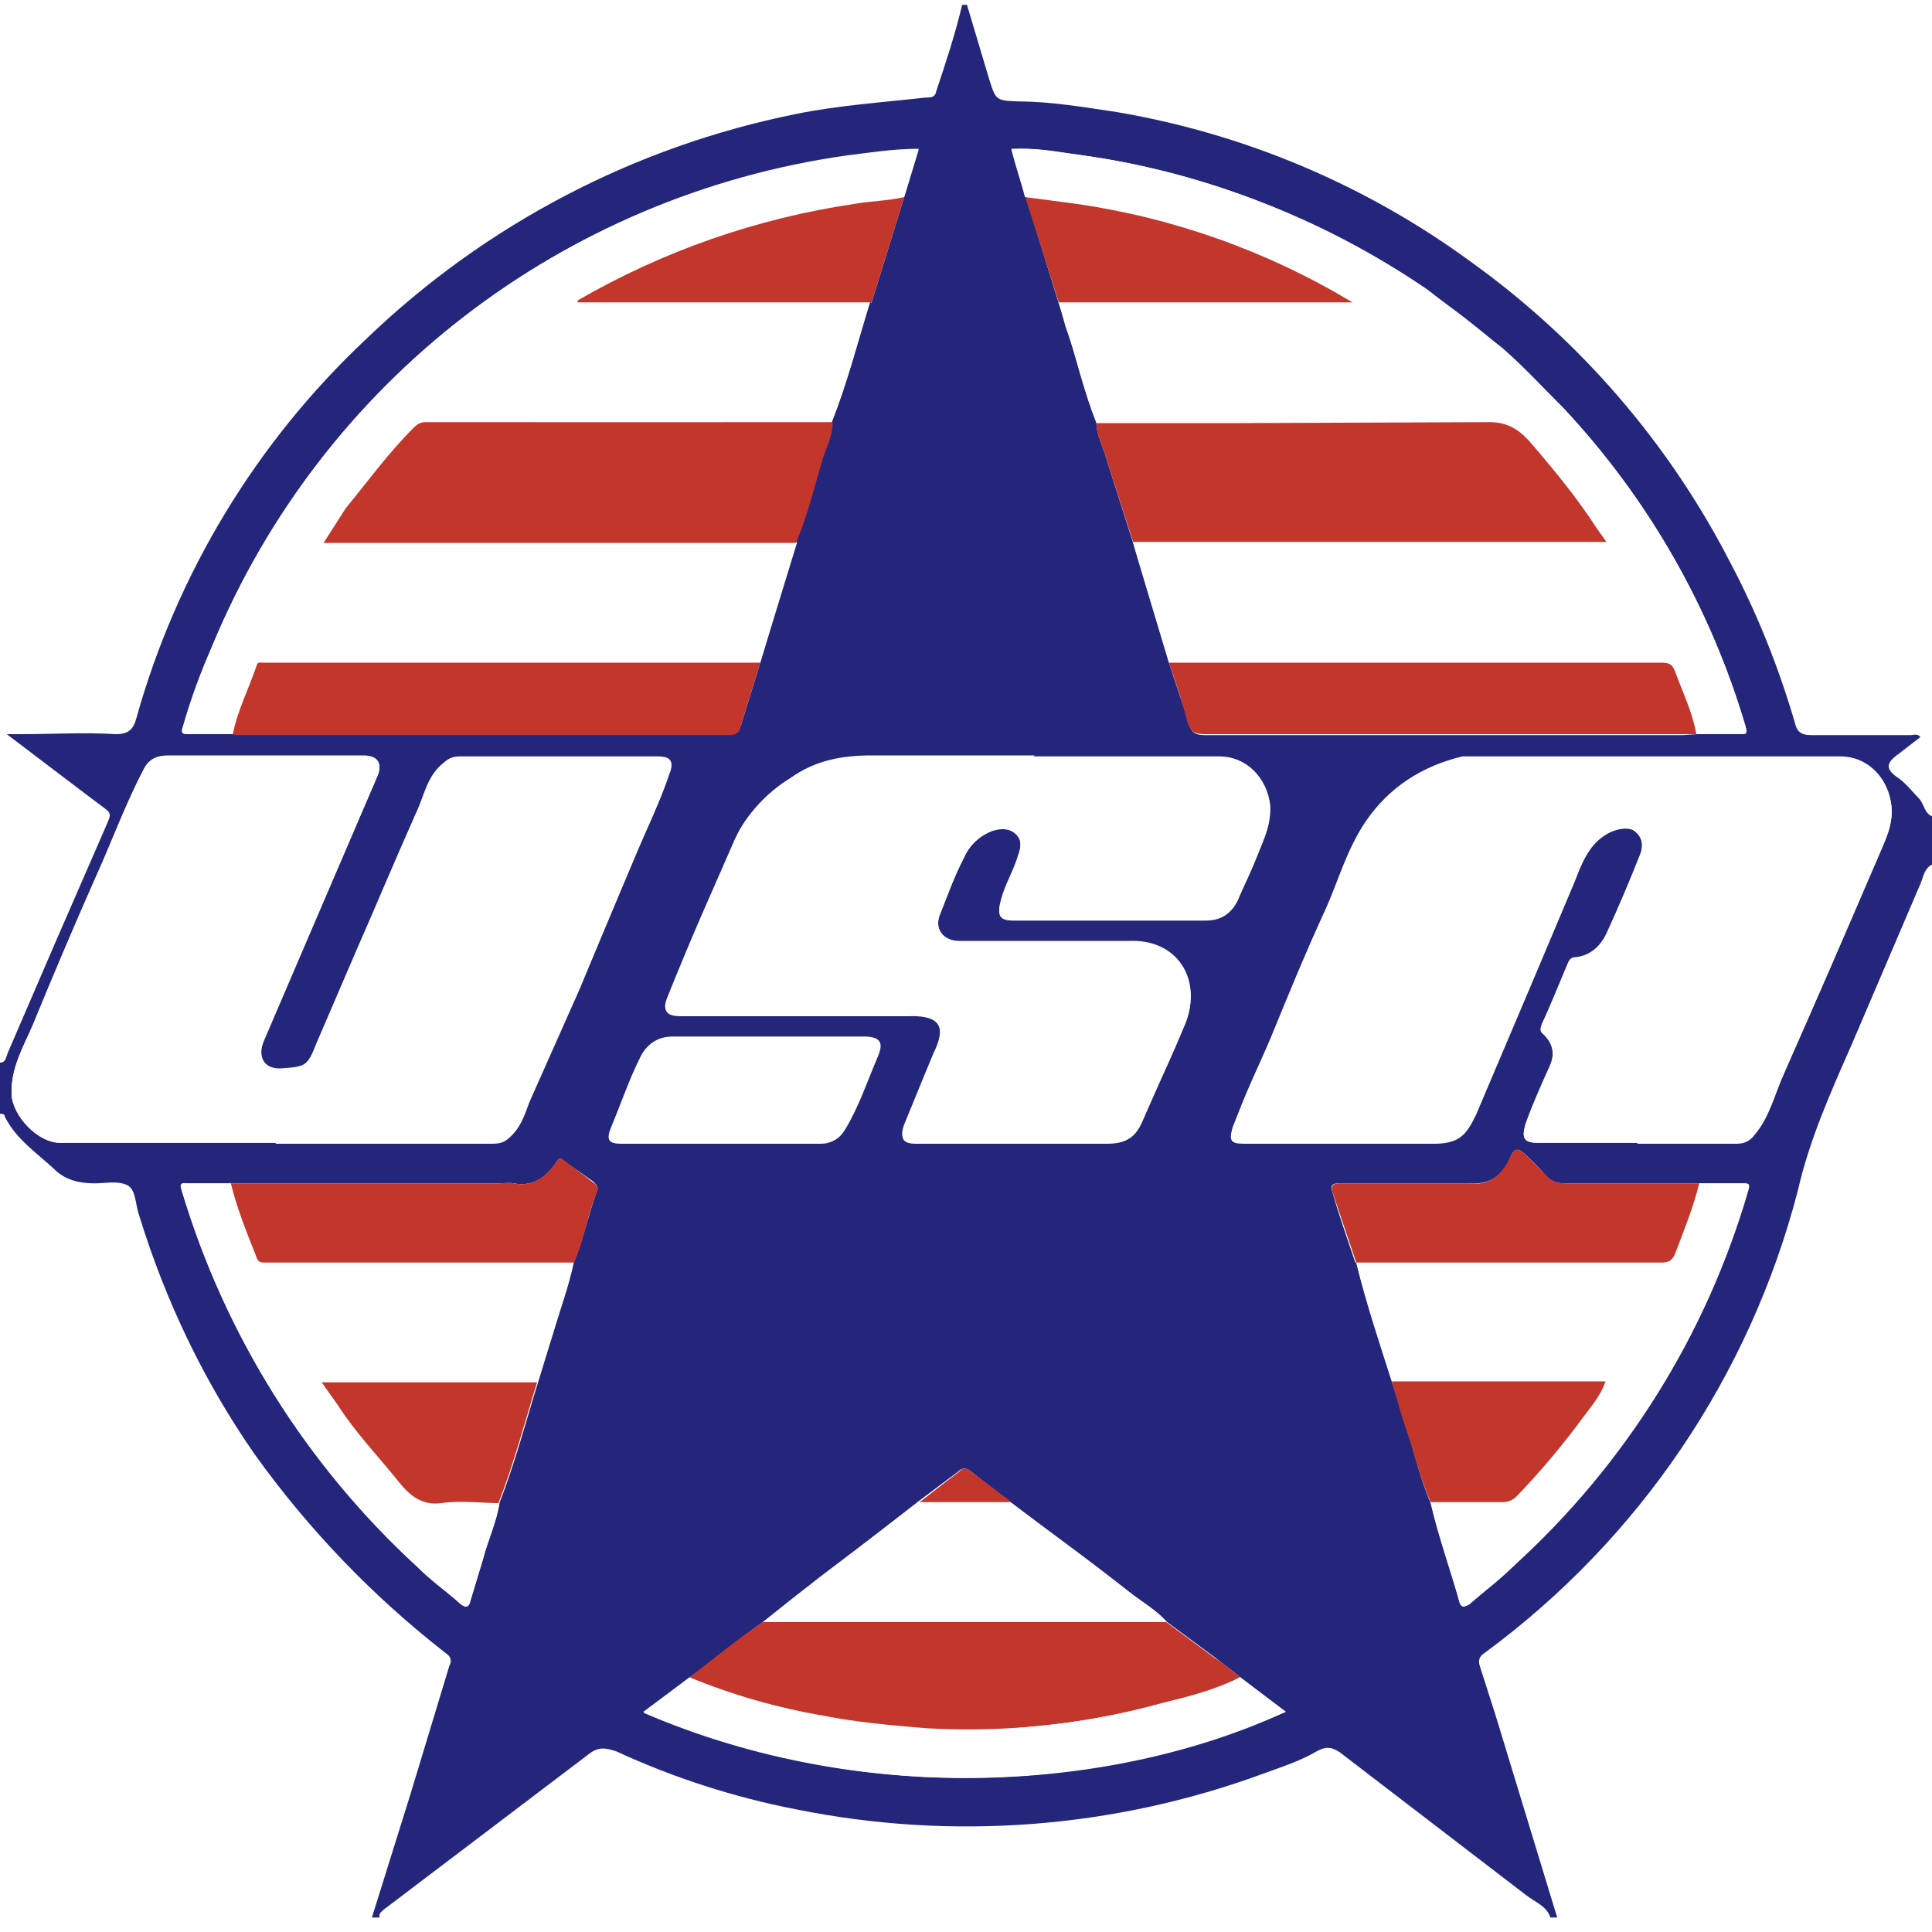
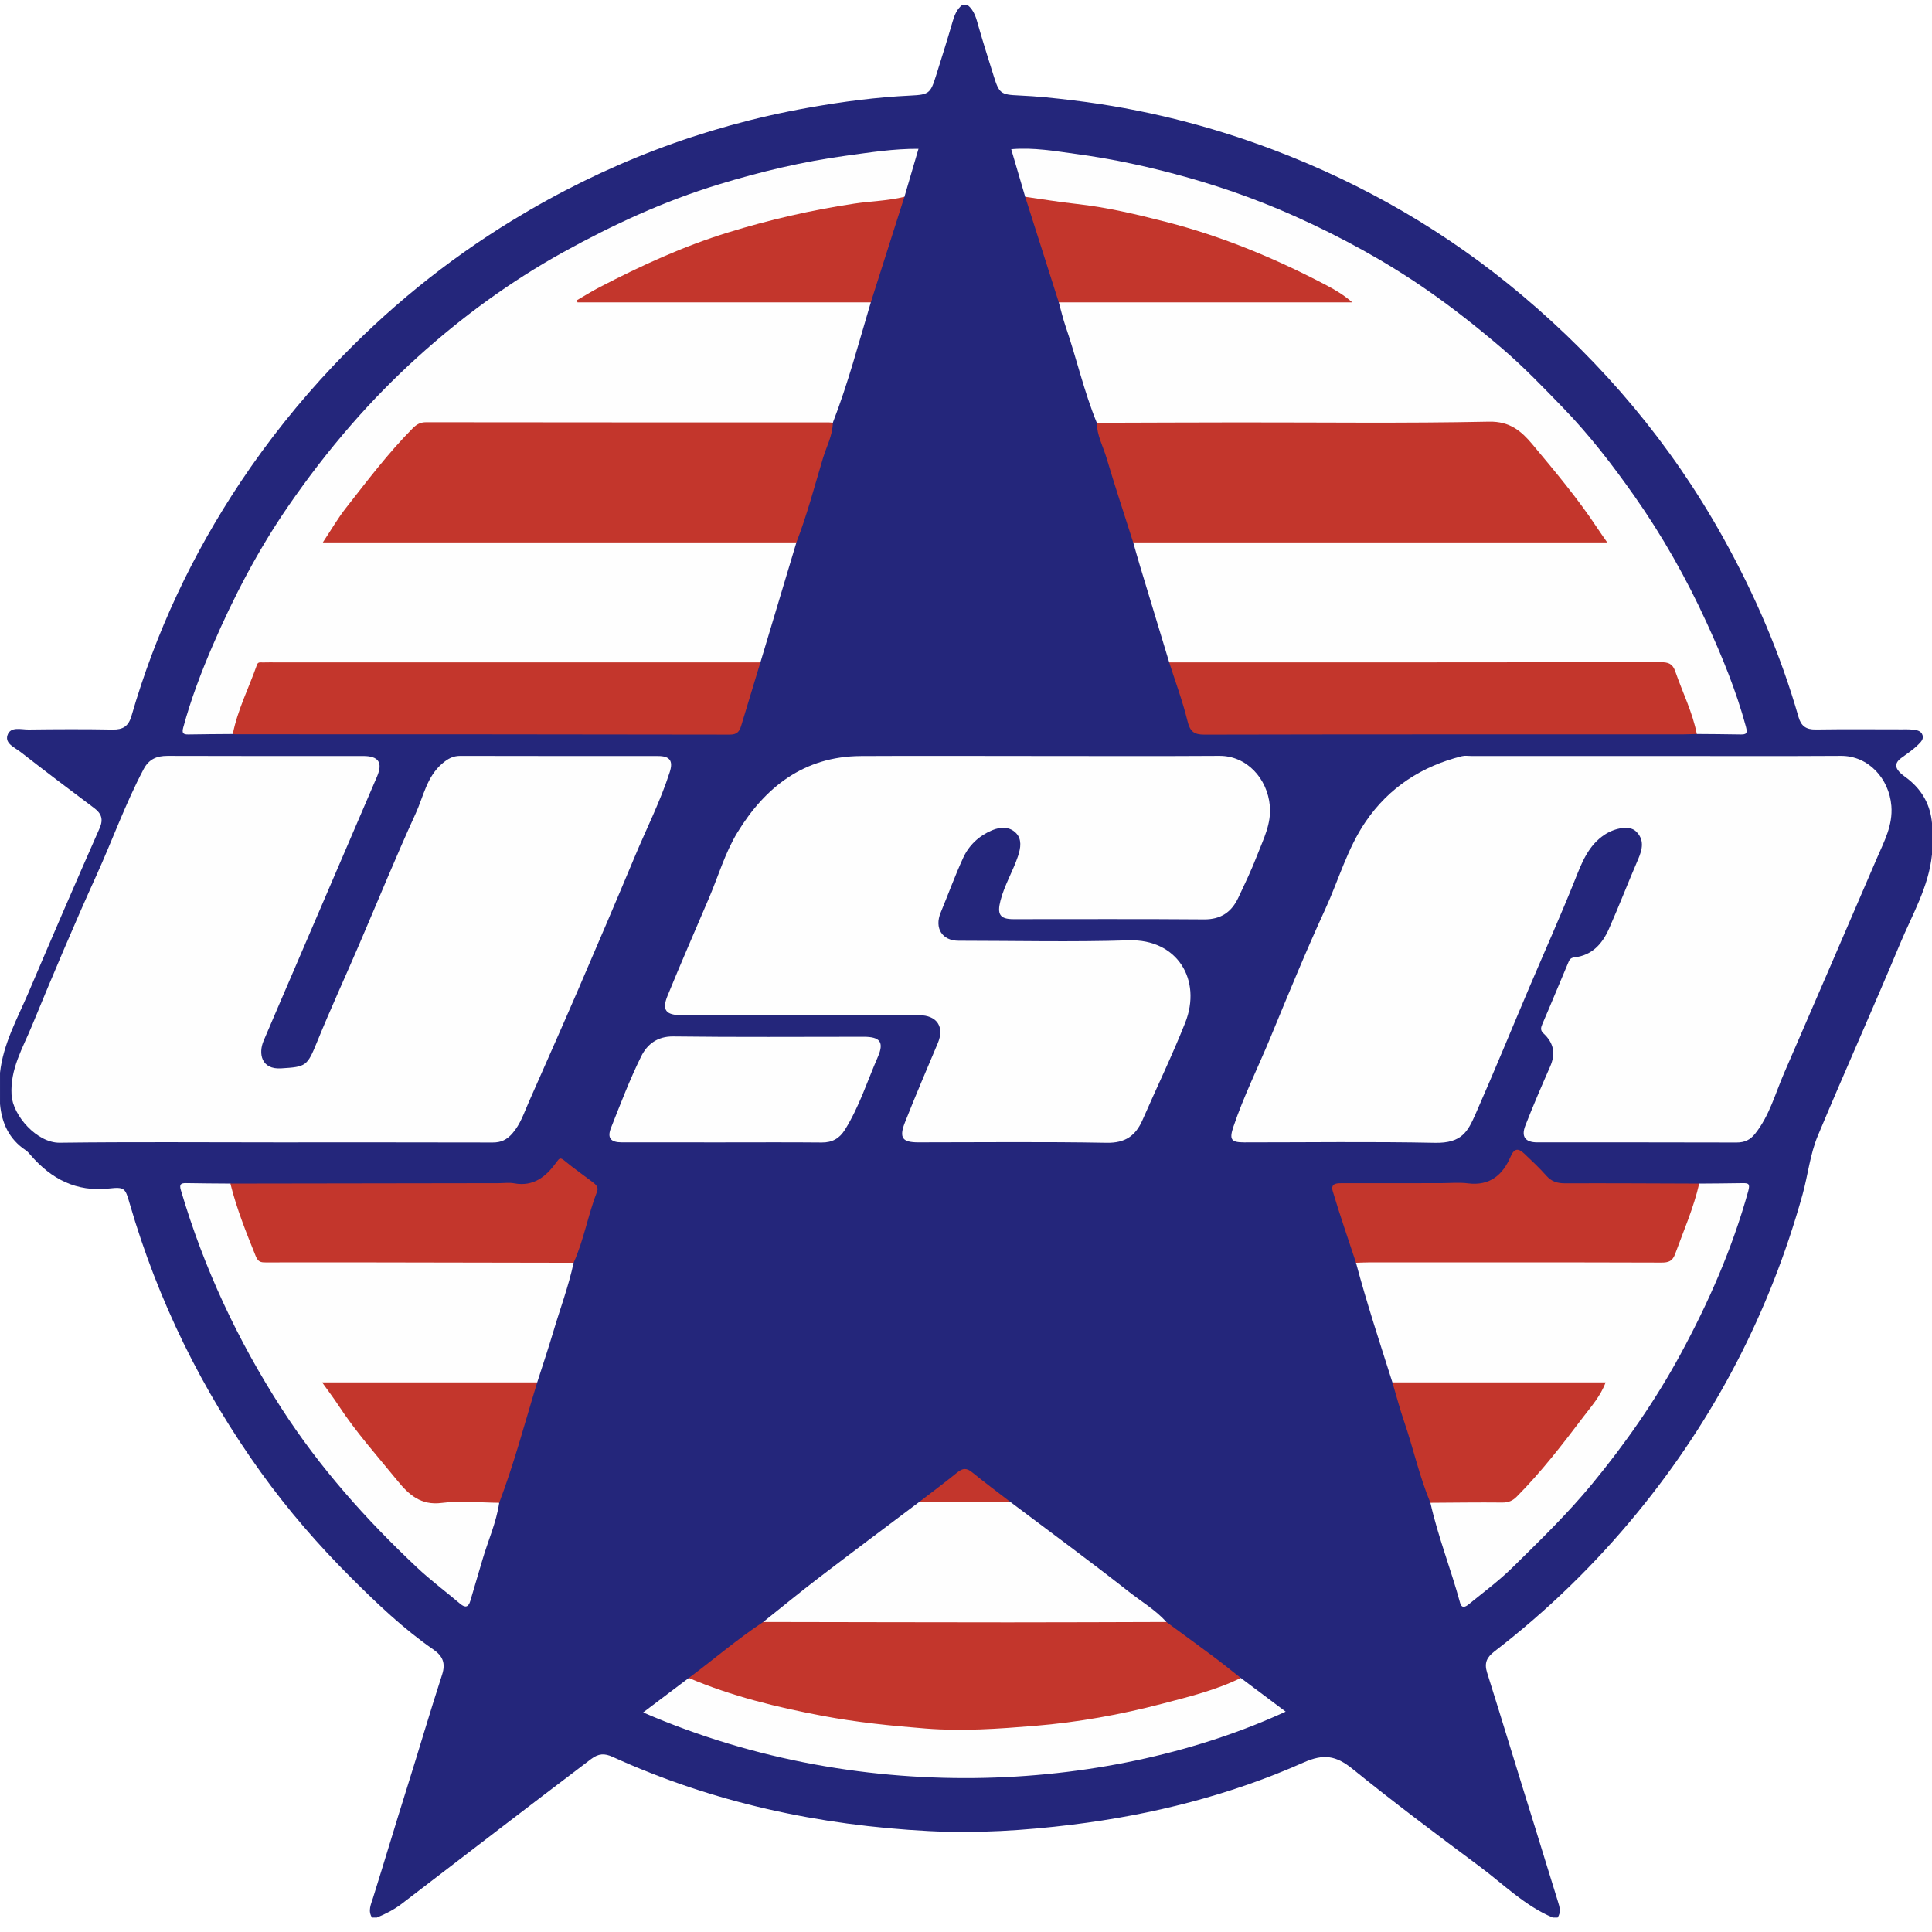
- <svg xmlns="http://www.w3.org/2000/svg" version="1.1" id="Layer_1" x="0" y="0" viewBox="0 0 200 200" xml:space="preserve">
-   <style>.usa_st1{fill:#fefefe}.usa_st2{fill:#c3362c}</style>
-   <path d="M99.6.5h.5l2.3 7.7c.7 2.2.7 2.2 3 2.3 3.4 0 6.8.6 10.2 1.1a86.6 86.6 0 0136.8 15.6 87.6 87.6 0 0126.7 31c2.8 5.3 5 10.8 6.7 16.6.2.9.6 1.3 1.7 1.3h10.3c.3 0 .7-.2 1 .2l-2.2 1.7c-1.4 1-1.5 1.6 0 2.6.8.6 1.4 1.4 2 2 .6.6.6 1.6 1.4 1.9v5c-.8.4-.9 1.3-1.2 2l-7.1 16.6c-2.2 5-4.4 9.9-5.6 15.2a86.3 86.3 0 01-32.4 47.8c-.6.4-.7.8-.5 1.4l1.6 5 6.4 21h-.7c-.4-1.2-1.6-1.6-2.5-2.3l-19.3-14.8c-.9-.6-1.5-.6-2.4-.1-1.7 1-3.6 1.6-5.5 2.3a89 89 0 01-48.4 3.7 81.5 81.5 0 01-18.6-6c-1.2-.4-1.9-.5-3 .4l-21.1 16c-.3.3-.5.4-.4.8h-.8l4-12.8 4-13.2c.3-.6.2-1-.4-1.4a99.6 99.6 0 01-19.7-20.5c-5.3-7.6-9.3-16-12-24.8-.4-1.1-.3-2.6-1.2-3.1-1-.5-2.3-.2-3.4-.2-1.5 0-2.9-.3-4-1.3-1.9-1.8-4.1-3.2-5.3-5.6 0-.3-.3-.3-.5-.3V110c.6 0 .6-.5.8-1l5-11.6 5.4-12.4c.2-.5.3-.8-.2-1.2l-1.6-1.2-8.7-6.6h1.5c3.2 0 6.5-.2 9.8 0 1.3 0 1.8-.5 2.1-1.6a85.5 85.5 0 0123.8-39.3 89.7 89.7 0 0144.5-23.3c4.4-.9 9-1.2 13.4-1.7.5 0 1 0 1.1-.6 1-3 2-6 2.7-9zm5 155l-4-3.1c-.5-.5-1-.5-1.5 0l-4 3-10.3 8c-2 1.4-3.9 3-5.8 4.5-2.6 1.8-5 3.9-7.7 5.8l-4.7 3.6c23.2 10 49 8 66.5-.1l-4.6-3.5-2.7-2.1-5-3.7c-1.1-1.2-2.6-2-3.9-3.1-4-3.2-8.2-6.2-12.3-9.3zm35.8-24.8c1 4.2 2.4 8.3 3.7 12.4l1.3 4c.9 2.8 1.5 5.7 2.7 8.5.8 3.5 2.1 6.8 3 10.3.2.6.6.4 1 .2l4.5-3.9a84.3 84.3 0 0024.4-39c.2-.7 0-.7-.6-.7H162c-.8 0-1.4-.2-2-.8-.6-.8-1.4-1.5-2.2-2.3-.6-.5-1-.6-1.4.3-.8 2-2.2 3-4.4 2.8H139c-.6 0-1.4-.1-1.1.8.7 2.5 1.6 5 2.4 7.4zm-81 0c1-2.4 1.5-5 2.4-7.4.2-.4-.1-.7-.4-1l-3-2.1c-.4-.4-.5-.3-.8.1-1 1.5-2.4 2.6-4.4 2.2-.5-.1-1 0-1.6 0H19.3c-.6 0-.7.1-.5.7a86.3 86.3 0 0024.4 39c1.4 1.4 3 2.5 4.4 3.8.6.5 1 .4 1.1-.3l1.3-4.3c.5-2 1.4-3.8 1.7-5.8 1.6-4.1 2.7-8.3 4-12.5l1.6-5.2c.7-2.4 1.6-4.8 2-7.2zm54.1-87c0 1.4.7 2.5 1 3.7l2.8 8.8.7 2.4 3 10 2 6c.2 1.1.6 1.5 1.7 1.5h49.5l1.5-.1h4.4c.7 0 .8 0 .6-.8a82 82 0 00-18.9-33c-2-2-4-4.2-6.3-6.2l-7.7-6a84.5 84.5 0 00-36.3-14c-2.2-.3-4.5-.8-6.8-.5l1.5 4.9 3.4 11 .8 2.4c1 3.3 1.8 6.7 3.1 10zM90.2 31.4l3.4-11 1.5-4.9c-2.6 0-5 .4-7.5.7A83.2 83.2 0 0022 66.8a63.5 63.5 0 00-3.1 8.5c-.2.6 0 .7.5.7h56.1c.8 0 1-.3 1.2-.9l2-6.5L82.4 56c1-2.8 1.8-5.8 2.7-8.7.4-1.2 1-2.3 1-3.6 1.6-4 2.7-8.3 4-12.5zm79.3 87h10.3c.8 0 1.4-.3 1.9-1 1.5-1.8 2-4.1 3-6.3a3127 3127 0 009.7-22.3c.7-1.7 1.6-3.3 1.4-5.3-.3-2.8-2.4-5.2-5.3-5.1h-39.2c-4.1 1-7.5 3.2-9.9 6.7-2 2.8-2.8 6-4.2 9.1-2 4.4-3.8 8.8-5.6 13.2-1.3 3.1-2.8 6.2-4 9.3-.4 1.4-.2 1.7 1.2 1.7h19.7c2.8 0 3.4-1.2 4.3-3l5.6-13.2 4.6-10.9c.7-1.8 1.4-3.7 3.1-4.8 1-.7 2.6-1 3.2-.4.8.7.8 1.6.5 2.4a164 164 0 01-3.4 8c-.6 1.4-1.7 2.6-3.5 2.7-.4 0-.5.4-.6.6l-2.7 6.3c-.2.4-.2.7.2 1 1 1 1.2 2.1.6 3.4-.9 2-1.8 4-2.5 6-.4 1.4-.1 1.8 1.3 1.8h10.3zm-141 0H51c1 0 1.5-.3 2-1 1-1 1.3-2.1 1.7-3.2l5.2-11.7 5.8-13.7c1.2-2.9 2.6-5.7 3.6-8.7.5-1.2 0-1.7-1.2-1.7H47.6c-.7 0-1.2.2-1.7.6-1.7 1.4-2 3.5-2.9 5.3L37.1 98l-4.3 10c-1 2.5-1.1 2.5-3.7 2.7-2 .1-2.4-1.5-1.8-2.9l2.4-5.6L39 80.5c.6-1.3.3-2.3-1.4-2.3H17.4c-1.2 0-2 .4-2.5 1.4-1.9 3.6-3.2 7.4-4.9 11a572 572 0 00-6.6 15.5c-1 2.3-2.3 4.5-2.2 7.2.1 2.2 2.7 5 5 5h22.4zm78.6-40H90.2c-3-.1-5.8.4-8.3 2.1-2.7 1.9-5 4-6.1 7.1l-3.2 7.3-3.5 8.4c-.5 1.4-.1 1.9 1.4 1.9H94c2.7-.1 4.3.6 2.7 4-1.2 2.4-2.1 4.9-3 7.3-.6 1.4-.2 1.9 1.1 1.9h19.8c2 0 3-.7 3.7-2.4l4.4-10c1.8-4.5-.9-8.7-5.9-8.5H99.2c-1.6 0-2.5-1.3-1.9-2.8.8-2 1.5-4 2.4-5.8a5.4 5.4 0 013.1-2.9c1-.3 1.8-.2 2.4.4.6.6.5 1.4.2 2.3-.5 1.6-1.4 3-1.8 4.7-.4 1.4-.1 1.9 1.3 1.9h19.9c1.6 0 2.6-.7 3.3-2l2-4.7c.7-1.6 1.5-3.2 1.3-5-.2-2.9-2.3-5.3-5.2-5.2h-19.1zm-32.4 40H85c1 0 1.8-.5 2.4-1.4 1.4-2.3 2.3-5 3.4-7.5.6-1.5.2-2-1.5-2l-19.7-.1c-1.7 0-2.7.8-3.3 2-1.2 2.4-2 4.8-3 7.2-.6 1.4-.3 1.8 1 1.8h10.3z" fill="#24267c" />
-   <path class="usa_st1" d="M169.5 118.3h-10.3c-1.4 0-1.7-.5-1.3-1.9.7-2 1.6-4 2.5-6 .6-1.3.4-2.4-.6-3.4-.3-.3-.3-.6-.2-1 1-2 1.8-4.2 2.7-6.3.1-.2.2-.5.6-.6 1.8-.1 2.9-1.3 3.5-2.7a164 164 0 003.4-8c.3-.8.3-1.7-.5-2.3-.6-.6-2.1-.4-3.2.3-1.7 1.1-2.4 3-3.1 4.8l-4.6 10.9-5.6 13.2c-.9 1.8-1.5 3-4.3 3h-19.7c-1.4 0-1.6-.3-1.1-1.6 1-3.2 2.6-6.3 3.9-9.4 1.8-4.4 3.6-8.8 5.6-13.1 1.4-3.1 2.3-6.4 4.2-9.2 2.4-3.5 5.8-5.7 10-6.7h39.1c2.9 0 5 2.3 5.3 5.1.2 2-.7 3.6-1.4 5.3-3.2 7.5-6.4 15-9.7 22.3-1 2.2-1.5 4.5-3 6.3-.5.7-1 1-2 1h-10.2zM28.6 118.3H6.2c-2.3 0-4.9-2.8-5-5-.1-2.7 1.2-4.9 2.2-7.2C5.5 101 7.7 95.8 10 90.6c1.6-3.6 3-7.4 4.9-11 .5-1 1.3-1.3 2.5-1.3h20.2c1.7-.1 2 1 1.4 2.2l-9.3 21.6-2.4 5.6c-.6 1.4-.2 3 1.8 2.9 2.6-.2 2.7-.2 3.7-2.7l4.3-10c2-4.5 3.9-9.2 6-13.7.8-1.8 1.1-3.9 2.8-5.2.5-.5 1-.7 1.7-.7h20.5c1.3 0 1.7.5 1.2 1.7-1 3-2.4 5.8-3.6 8.7L60 102.4l-5.2 11.7c-.4 1.1-.8 2.3-1.6 3.2-.6.7-1.2 1-2 1H28.5zM107 78.3h19.2c2.9 0 5 2.3 5.3 5.1.1 1.9-.7 3.5-1.3 5.1a53 53 0 01-2.1 4.6c-.7 1.4-1.7 2-3.3 2h-19.9c-1.4 0-1.7-.4-1.3-1.9.4-1.6 1.3-3 1.8-4.7.3-.8.4-1.7-.2-2.2-.6-.6-1.5-.7-2.4-.4a5.4 5.4 0 00-3 2.9c-1 1.9-1.7 3.8-2.5 5.8-.6 1.5.3 2.8 2 2.8h17.6c5-.2 7.6 4 5.8 8.5-1.3 3.4-3 6.7-4.4 10-.7 1.6-1.8 2.4-3.7 2.4H94.8c-1.3 0-1.7-.5-1.2-1.9l3-7.3c1.7-3.4.1-4.1-2.5-4H70.5c-1.5 0-2-.5-1.4-1.9a326 326 0 013.5-8.4l3.2-7.3a15 15 0 016.1-7c2.5-1.8 5.3-2.3 8.3-2.3h16.9zM82.5 56.2l-3.8 12.4H27.2c-.2 0-.5-.1-.6.2-.8 2.4-2 4.7-2.5 7.2h-4.6c-.5 0-.7-.1-.5-.7.8-3 1.9-5.7 3-8.5a83.8 83.8 0 0165.6-50.7c2.4-.3 4.9-.7 7.5-.7l-1.5 5c-1.7.4-3.4.5-5.1.7A80.7 80.7 0 0062 29.8L59.6 31v.2h30.4c-1.2 4.2-2.3 8.4-3.9 12.5H44.1c-.6 0-1 .1-1.4.5-2.5 2.6-4.7 5.5-6.9 8.3L33.4 56h49zM106.1 20.4c-.4-1.6-1-3.2-1.4-5 2.3-.1 4.5.3 6.8.6a80.4 80.4 0 0122.5 6.4A85.2 85.2 0 01155.4 36c2.3 2 4.3 4.1 6.4 6.2a82.7 82.7 0 0118.9 33c.2.8 0 .8-.6.8h-4.5c-.4-2.3-1.5-4.3-2.2-6.5-.3-.8-.7-1-1.5-1H121l-3-10-.7-2.3h49l-1-1.5c-2-3-4.3-5.9-6.7-8.7-1.1-1.3-2.3-2.4-4.5-2.3h-40.6c-1.3-3.2-2-6.6-3.2-9.9l-.7-2.5H140l-2.6-1.7a76.2 76.2 0 00-26-8.5l-5.3-.7zM51.7 155.6c-.3 2-1.2 3.9-1.7 5.8l-1.3 4.3c-.2.7-.5.8-1 .3-1.6-1.3-3.1-2.4-4.5-3.8a87.1 87.1 0 01-24.4-39c-.2-.6-.1-.8.5-.7h4.6c.6 2.6 1.6 5 2.6 7.5.2.6.5.7 1 .7h31.9c-.5 2.4-1.4 4.8-2.1 7.1l-1.7 5.3H33.3l1.7 2.3c1.8 2.8 4 5.3 6.2 7.9 1.1 1.4 2.4 2.5 4.5 2.3 2-.3 4 0 6 0zM144.1 143c-1.3-4-2.6-8.1-3.7-12.3H172c.7 0 1.1-.2 1.4-.9.9-2.4 2-4.8 2.5-7.3h4.4c.7 0 .9 0 .6.8a81 81 0 01-16.2 30.3c-2.5 3.1-5.3 5.8-8.1 8.6-1.4 1.4-3 2.6-4.6 3.9-.3.2-.7.4-.9-.2-1-3.5-2.2-6.8-3-10.4h7.4c.6 0 1-.2 1.5-.6a81 81 0 006.9-8.3c.8-1 1.8-2.1 2.3-3.5h-22z" />
-   <path class="usa_st2" d="M82.5 56.2h-49l2.3-3.6c2.3-2.8 4.4-5.7 7-8.3.4-.4.7-.6 1.3-.6a28995.4 28995.4 0 0042.1 0c0 1.4-.6 2.5-1 3.7-.9 3-1.6 6-2.8 8.8zM113.5 43.8h14.7l26-.1c2.1 0 3.3 1 4.4 2.3 2.4 2.8 4.7 5.6 6.7 8.7l1 1.4h-49l-2.8-8.7c-.3-1.2-1-2.3-1-3.6zM71.3 173.7c2.6-2 5-4 7.7-5.8h41.7l5 3.7c1 .6 1.8 1.4 2.7 2-2.5 1.3-5.3 2-8 2.7a76 76 0 01-24.6 2.6c-3.5-.3-7.1-.6-10.6-1.3a65 65 0 01-13.9-4zM24.1 76c.5-2.5 1.7-4.8 2.5-7.2.1-.3.4-.2.6-.2h51.5l-2 6.5c-.1.6-.4 1-1.1 1H24.4L24 76zM121 68.6h51c.7 0 1.1.1 1.4.9.8 2.2 1.8 4.2 2.2 6.5h-50.9c-1.1 0-1.5-.3-1.8-1.3-.5-2.1-1.2-4.1-1.9-6.1z" />
-   <path class="usa_st1" d="M120.7 167.9H79l5.8-4.6 10.3-7.8h9.5l12.3 9.3c1.3 1 2.7 1.8 3.8 3zM71.3 173.7c4.5 1.9 9.1 3 13.9 4a70.7 70.7 0 0022 1c4.4-.4 8.8-1.2 13.1-2.4 2.8-.7 5.6-1.3 8.1-2.6l4.7 3.5a84.2 84.2 0 01-66.5 0l4.7-3.5z" />
-   <path class="usa_st2" d="M175.9 122.5c-.6 2.5-1.6 4.9-2.5 7.3-.3.7-.7.9-1.4.9h-31.6l-2.5-7.4c-.2-.9.6-.8 1.2-.8H152c2.2.3 3.5-.9 4.4-2.8.4-.9.8-.8 1.4-.3l2.3 2.3c.5.6 1.1.8 2 .8h13.8zM59.4 130.7H27.5c-.5 0-.8 0-1-.7-1-2.5-2-5-2.6-7.5h27.7c.6 0 1.1-.1 1.6 0 2 .4 3.3-.7 4.4-2.2.3-.4.4-.5.9-.1l2.9 2.2c.3.2.6.5.4 1-1 2.3-1.3 5-2.4 7.3z" />
-   <path class="usa_st1" d="M74.7 118.3H64.5c-1.4 0-1.7-.4-1.1-1.8 1-2.4 1.8-4.8 3-7.1.6-1.3 1.6-2.1 3.3-2.1h19.7c1.7 0 2.1.6 1.5 2-1.1 2.6-2 5.3-3.4 7.6-.6 1-1.3 1.4-2.4 1.4H74.7z" />
-   <path class="usa_st2" d="M90.2 31.3H59.8v-.2a80.7 80.7 0 0128.7-10c1.7-.3 3.4-.3 5.1-.7l-3.4 11zM106.1 20.4l5.3.7A76.5 76.5 0 01140 31.3h-30.4l-3.5-11zM51.7 155.6c-2 0-4-.3-6 0-2.1.3-3.4-.9-4.5-2.3-2.1-2.6-4.4-5-6.2-7.8l-1.7-2.4h22.3c-1.3 4.2-2.4 8.4-4 12.5zM144.1 143h22.1c-.5 1.5-1.5 2.6-2.3 3.7a81 81 0 01-6.9 8.2c-.4.4-.9.6-1.5.6h-7.4c-1.2-2.7-1.8-5.6-2.8-8.3l-1.2-4.1zM104.6 155.5h-9.4l4-3.1c.5-.5.9-.5 1.4 0l4 3z" />
+ <svg xmlns="http://www.w3.org/2000/svg" version="1.1" id="Layer_1" x="0px" y="0px" viewBox="0 0 200 200" style="enable-background:new 0 0 200 200;" xml:space="preserve">
+   <g>
+     <path style="fill:#24267B;" d="M99.627,0.496c0.166,0,0.331,0,0.497,0c0.758,0.565,0.941,1.438,1.179,2.265   c0.49,1.709,1.032,3.401,1.561,5.097c0.56,1.794,0.714,1.945,2.609,2.023c1.902,0.079,3.786,0.285,5.672,0.514   c7.088,0.861,13.96,2.572,20.641,5.099c9.451,3.575,18.072,8.584,25.783,15.083c8.415,7.092,15.421,15.398,20.792,25.045   c3.292,5.913,5.953,12.085,7.819,18.591c0.273,0.952,0.785,1.319,1.781,1.304c2.937-0.043,5.876-0.017,8.814-0.015   c0.414,0,0.829-0.014,1.241,0.029c0.417,0.044,0.863,0.116,1.007,0.579c0.127,0.406-0.168,0.693-0.435,0.961   c-0.529,0.53-1.152,0.945-1.751,1.381c-0.754,0.549-0.661,1.06-0.055,1.615c0.244,0.223,0.523,0.404,0.781,0.612   c1.451,1.172,2.271,2.677,2.438,4.536c0,1.077,0,2.153,0,3.23c-0.335,3.366-2.052,6.247-3.317,9.277   c-2.771,6.638-5.721,13.202-8.499,19.838c-0.813,1.943-1.023,4.079-1.588,6.109c-3.389,12.164-9.083,23.129-17.077,32.894   c-4.387,5.358-9.326,10.163-14.815,14.39c-0.781,0.602-1.082,1.179-0.761,2.199c1.675,5.321,3.286,10.663,4.953,15.987   c0.803,2.564,1.569,5.139,2.377,7.701c0.176,0.558,0.347,1.118-0.031,1.667c-0.166,0-0.331,0-0.497,0   c-2.904-1.22-5.111-3.456-7.579-5.293c-4.44-3.304-8.87-6.629-13.171-10.11c-1.691-1.368-2.973-1.572-5.038-0.655   c-7.63,3.39-15.665,5.416-23.962,6.44c-4.935,0.609-9.885,0.919-14.837,0.664c-11.36-0.585-22.334-2.939-32.73-7.676   c-0.851-0.388-1.465-0.366-2.249,0.228c-6.554,4.962-13.068,9.976-19.593,14.976c-0.798,0.611-1.667,1.046-2.579,1.427   c-0.166,0-0.331,0-0.497,0c-0.452-0.699-0.1-1.389,0.101-2.032c1.188-3.788,2.318-7.594,3.512-11.381   c1.231-3.905,2.377-7.836,3.64-11.729c0.393-1.211,0.058-1.943-0.903-2.61c-3.107-2.153-5.841-4.763-8.497-7.414   c-3.393-3.385-6.54-7.009-9.35-10.919c-6.122-8.516-10.673-17.784-13.597-27.855c-0.454-1.563-0.494-1.713-2.148-1.533   c-3.385,0.367-5.947-0.981-8.083-3.44c-0.163-0.187-0.325-0.389-0.528-0.524c-1.711-1.14-2.478-2.798-2.657-4.785   c0-1.077,0-2.153,0-3.23c0.329-3.017,1.806-5.629,2.965-8.348c2.416-5.667,4.851-11.326,7.341-16.961   c0.412-0.933,0.205-1.526-0.574-2.108c-2.548-1.906-5.084-3.829-7.594-5.785c-0.603-0.47-1.628-0.874-1.373-1.716   c0.295-0.975,1.413-0.608,2.195-0.618c2.897-0.036,5.794-0.05,8.69,0.004c1.084,0.02,1.649-0.342,1.958-1.409   c2.503-8.645,6.287-16.705,11.276-24.189c2.846-4.27,6.034-8.266,9.567-12.009c5.541-5.87,11.727-10.917,18.604-15.116   c9.487-5.792,19.692-9.712,30.652-11.656c3.502-0.621,7.015-1.086,10.569-1.254c1.895-0.09,2.048-0.236,2.611-2.027   c0.583-1.853,1.169-3.705,1.708-5.572C98.796,1.603,99.037,0.952,99.627,0.496z" />
+     <path style="fill:#FEFEFE;" d="M171.455,78.259c6.375,0,12.751,0.027,19.126-0.012c2.828-0.017,4.983,2.346,5.213,5.178   c0.163,2.018-0.751,3.685-1.498,5.419c-3.19,7.41-6.38,14.819-9.595,22.218c-0.925,2.128-1.514,4.413-2.999,6.285   c-0.524,0.661-1.099,0.928-1.935,0.925c-6.872-0.023-13.744-0.012-20.617-0.014c-1.243,0-1.702-0.569-1.246-1.74   c0.8-2.054,1.674-4.08,2.561-6.098c0.581-1.32,0.406-2.428-0.679-3.439c-0.334-0.311-0.296-0.575-0.122-0.975   c0.911-2.096,1.769-4.215,2.665-6.318c0.114-0.268,0.201-0.535,0.659-0.584c1.807-0.193,2.885-1.401,3.568-2.945   c1.055-2.383,1.988-4.819,3.024-7.211c0.454-1.049,0.671-2.054-0.25-2.908c-0.659-0.612-2.148-0.329-3.182,0.341   c-1.753,1.135-2.422,2.985-3.129,4.753c-1.49,3.727-3.133,7.386-4.703,11.078c-1.852,4.356-3.643,8.739-5.552,13.07   c-0.804,1.823-1.405,3.079-4.228,3.021c-6.58-0.135-13.164-0.042-19.746-0.044c-1.35-0.001-1.555-0.292-1.104-1.63   c1.065-3.161,2.556-6.147,3.828-9.223c1.838-4.449,3.663-8.909,5.673-13.281c1.39-3.024,2.288-6.292,4.183-9.066   c2.422-3.544,5.816-5.745,9.968-6.78c0.312-0.078,0.66-0.018,0.991-0.018C158.704,78.259,165.08,78.259,171.455,78.259z" />
+     <path style="fill:#FEFEFE;" d="M28.526,118.259c-7.451,0-14.903-0.059-22.353,0.035c-2.323,0.029-4.853-2.791-4.978-4.959   c-0.155-2.68,1.158-4.837,2.099-7.12c2.156-5.229,4.352-10.445,6.688-15.596c1.656-3.652,3.005-7.439,4.883-10.992   c0.55-1.04,1.354-1.384,2.486-1.38c6.747,0.026,13.495,0.012,20.242,0.013c1.608,0,2.059,0.678,1.428,2.15   c-2.848,6.638-5.701,13.275-8.551,19.913c-1.062,2.472-2.13,4.941-3.181,7.418c-0.558,1.314-0.246,2.983,1.806,2.856   c2.584-0.161,2.7-0.207,3.727-2.734c1.359-3.346,2.871-6.629,4.299-9.948c1.966-4.57,3.839-9.181,5.91-13.703   c0.809-1.767,1.148-3.815,2.763-5.182c0.555-0.47,1.084-0.783,1.843-0.781c6.83,0.019,13.66,0.009,20.491,0.014   c1.218,0.001,1.575,0.5,1.205,1.657c-0.967,3.027-2.411,5.858-3.631,8.78c-1.917,4.59-3.873,9.164-5.844,13.731   c-1.687,3.907-3.417,7.796-5.133,11.69c-0.484,1.099-0.843,2.239-1.671,3.194c-0.591,0.681-1.179,0.958-2.047,0.956   C43.511,118.251,36.019,118.259,28.526,118.259z" />
+     <path style="fill:#FEFEFE;" d="M107.107,78.259c6.374,0,12.748,0.028,19.122-0.013c2.836-0.018,4.973,2.349,5.223,5.171   c0.167,1.89-0.676,3.465-1.305,5.107c-0.573,1.497-1.273,2.948-1.955,4.401c-0.698,1.488-1.799,2.263-3.547,2.249   c-6.581-0.054-13.162-0.02-19.743-0.023c-1.407-0.001-1.696-0.508-1.33-1.929c0.415-1.609,1.285-3.024,1.808-4.586   c0.296-0.882,0.417-1.769-0.208-2.404c-0.651-0.662-1.583-0.66-2.485-0.277c-1.36,0.579-2.38,1.544-2.979,2.847   c-0.854,1.857-1.55,3.786-2.332,5.676c-0.663,1.601,0.156,2.908,1.854,2.908c5.877,0.003,11.759,0.142,17.631-0.042   c4.994-0.156,7.598,4.082,5.823,8.549c-1.347,3.392-2.944,6.685-4.404,10.033c-0.718,1.646-1.787,2.411-3.725,2.375   c-6.496-0.119-12.996-0.045-19.494-0.045c-1.647,0-2.011-0.462-1.382-2.063c1.084-2.762,2.26-5.488,3.409-8.224   c0.703-1.674-0.097-2.877-1.955-2.878c-8.195-0.005-16.39-0.002-24.586-0.003c-1.603,0-2.048-0.523-1.453-1.984   c1.393-3.417,2.879-6.797,4.323-10.193c0.957-2.251,1.654-4.66,2.914-6.725c2.884-4.724,6.919-7.886,12.77-7.922   C95.104,78.231,101.105,78.259,107.107,78.259z" />
+     <path style="fill:#FEFEFE;" d="M90.145,31.303c-1.247,4.175-2.355,8.393-3.934,12.464c-0.583,0.646-1.368,0.497-2.095,0.498   c-6.619,0.015-13.238,0.007-19.856,0.008c-6.288,0.001-12.576,0.019-18.864-0.016c-1.247-0.007-2.238,0.319-3.066,1.276   c-2.462,2.844-4.916,5.694-6.995,8.84c-0.648,0.98-0.539,1.169,0.626,1.222c0.413,0.019,0.827,0.006,1.241,0.006   c14.313,0.001,28.626-0.006,42.94,0.015c0.784,0.001,1.686-0.286,2.302,0.533c-1.242,4.141-2.485,8.281-3.727,12.422   c-0.762,0.672-1.697,0.547-2.597,0.548c-15.171,0.005-30.341-0.003-45.512,0.007c-4.033,0.003-3.275-0.337-4.764,3.239   c-0.302,0.725-0.535,1.477-0.776,2.224c-0.183,0.568-0.468,1.052-0.967,1.395c-1.53,0.014-3.061,0.016-4.591,0.047   c-0.568,0.011-0.695-0.148-0.538-0.728c0.788-2.91,1.858-5.722,3.046-8.48c2.168-5.033,4.698-9.887,7.811-14.407   c2.022-2.936,4.192-5.759,6.541-8.455c2.146-2.464,4.43-4.795,6.835-6.974c4.62-4.185,9.643-7.86,15.113-10.887   c5.144-2.847,10.459-5.295,16.097-7.014c4.317-1.316,8.685-2.358,13.167-2.967c2.464-0.335,4.909-0.732,7.499-0.714   c-0.497,1.697-0.976,3.334-1.456,4.972c-0.913,1.141-2.28,0.835-3.451,0.989c-9.943,1.306-19.352,4.242-28.17,9.038   c-0.145,0.079-0.281,0.175-0.503,0.347c0.687,0.04,1.29,0.018,1.891,0.018c8.234,0.003,16.467-0.007,24.7,0.014   C88.8,30.779,89.613,30.541,90.145,31.303z" />
+     <path style="fill:#FEFEFE;" d="M113.54,43.767c-1.327-3.238-2.091-6.658-3.223-9.959c-0.281-0.82-0.476-1.669-0.711-2.504   c0.532-0.762,1.345-0.524,2.054-0.526c8.523-0.02,17.047-0.012,25.57-0.013c0.289,0,0.579,0.015,1.12-0.031   c-1.88-1.04-3.619-1.897-5.374-2.718c-6.559-3.065-13.446-5.059-20.582-6.221c-1.466-0.239-2.936-0.478-4.414-0.608   c-0.745-0.066-1.369-0.234-1.852-0.814c-0.475-1.618-0.951-3.235-1.447-4.926c2.317-0.208,4.567,0.202,6.794,0.502   c3.226,0.435,6.421,1.097,9.584,1.916c4.439,1.149,8.752,2.624,12.937,4.499c4.824,2.161,9.444,4.681,13.787,7.697   c2.663,1.85,5.197,3.864,7.667,5.971c2.266,1.933,4.317,4.076,6.378,6.204c2.714,2.803,5.097,5.894,7.343,9.086   c2.928,4.159,5.416,8.573,7.527,13.195c1.583,3.465,3.031,6.984,4.031,10.678c0.208,0.767,0.037,0.849-0.61,0.835   c-1.489-0.031-2.978-0.033-4.466-0.047c-0.545-0.365-0.815-0.907-1.004-1.514c-0.431-1.382-1.006-2.711-1.513-4.065   c-0.339-0.906-0.935-1.307-1.882-1.279c-0.536,0.016-1.075-0.004-1.612-0.004c-15.336-0.001-30.672,0.002-46.008-0.003   c-0.9,0-1.835,0.124-2.597-0.548c-1.013-3.34-2.027-6.679-3.036-10.021c-0.241-0.797-0.461-1.601-0.691-2.401   c0.449-0.687,1.168-0.53,1.805-0.535c4.095-0.027,8.191-0.012,12.286-0.013c10.425-0.001,20.849,0,31.274,0   c0.372,0,0.745,0.011,1.117-0.006c1.165-0.054,1.273-0.241,0.626-1.222c-2.053-3.113-4.49-5.924-6.906-8.752   c-0.885-1.036-1.94-1.369-3.279-1.365c-12.783,0.03-25.565,0.024-38.348,0.009C115.081,44.262,114.205,44.473,113.54,43.767z" />
+     <path style="fill:#FEFEFE;" d="M59.379,130.722c-0.519,2.429-1.395,4.754-2.099,7.129c-0.522,1.761-1.11,3.502-1.669,5.252   c-0.534,0.616-1.262,0.532-1.959,0.533c-5.625,0.008-11.249,0.003-16.874,0.004c-0.331,0-0.662-0.014-0.992,0.006   c-0.32,0.019-0.725-0.093-0.908,0.243c-0.184,0.338,0.117,0.629,0.3,0.884c1.706,2.386,3.453,4.745,5.406,6.935   c3.555,3.987,2.047,3.185,7.458,3.279c0.786,0.014,1.572-0.013,2.357,0.018c0.496,0.02,1.011,0.013,1.279,0.561   c-0.296,2.041-1.156,3.916-1.728,5.876c-0.415,1.423-0.844,2.842-1.258,4.265c-0.195,0.671-0.52,0.767-1.06,0.311   c-1.49-1.261-3.063-2.432-4.481-3.767c-5.276-4.969-10.077-10.349-14.017-16.465c-4.534-7.039-8.044-14.542-10.409-22.578   c-0.168-0.57-0.04-0.742,0.535-0.731c1.53,0.032,3.061,0.033,4.592,0.047c0.549,0.303,0.782,0.82,0.963,1.384   c0.505,1.576,1.12,3.112,1.68,4.667c0.422,1.17,1.117,1.577,2.317,1.572c6.494-0.027,12.989-0.016,19.484-0.013   c3.144,0.002,6.288-0.019,9.432,0.015C58.325,130.154,59.003,130.033,59.379,130.722z" />
+     <path style="fill:#FEFEFE;" d="M144.141,143.103c-1.305-4.112-2.656-8.21-3.768-12.381c0.497-0.809,1.32-0.572,2.024-0.574   c7.156-0.026,14.313-0.013,21.469-0.015c2.399-0.001,4.799-0.023,7.198,0.009c1.1,0.015,1.75-0.386,2.146-1.452   c0.59-1.589,1.215-3.165,1.729-4.781c0.179-0.565,0.413-1.081,0.963-1.384c1.489-0.014,2.979-0.016,4.468-0.046   c0.647-0.013,0.818,0.065,0.604,0.835c-1.643,5.922-4.096,11.505-7.014,16.886c-2.602,4.799-5.711,9.256-9.195,13.475   c-2.526,3.06-5.361,5.801-8.172,8.571c-1.415,1.394-3.029,2.589-4.575,3.847c-0.274,0.223-0.695,0.471-0.867-0.16   c-0.948-3.478-2.283-6.841-3.076-10.365c0.338-0.648,0.964-0.554,1.527-0.565c1.778-0.035,3.557-0.021,5.335-0.011   c0.84,0.005,1.516-0.253,2.094-0.874c2.766-2.966,5.269-6.143,7.608-9.45c0.57-0.807,0.403-1.019-0.797-1.022   c-5.625-0.013-11.249-0.005-16.874-0.006c-0.496,0-0.993-0.009-1.489-0.009C144.959,143.631,144.501,143.498,144.141,143.103z" />
+     <path style="fill:#C3362C;" d="M82.443,56.148c-16.265,0-32.531,0-49.022,0c0.854-1.284,1.547-2.491,2.398-3.574   c2.216-2.821,4.376-5.692,6.914-8.246c0.397-0.4,0.785-0.618,1.385-0.617c13.908,0.02,27.815,0.016,41.723,0.019   c0.123,0,0.246,0.024,0.37,0.037c-0.011,1.303-0.648,2.439-1.011,3.643C84.318,50.333,83.552,53.295,82.443,56.148z" />
+     <path style="fill:#C3362C;" d="M113.54,43.767c4.883-0.014,9.767-0.036,14.65-0.04c8.651-0.007,17.304,0.105,25.951-0.076   c2.179-0.046,3.363,0.994,4.514,2.372c2.339,2.8,4.688,5.598,6.705,8.65c0.282,0.427,0.58,0.844,1.016,1.475   c-16.504,0-32.786,0-49.068,0c-0.925-2.911-1.889-5.81-2.758-8.738C114.192,46.204,113.552,45.07,113.54,43.767z" />
+     <path style="fill:#C3362C;" d="M71.304,173.703c2.578-1.918,5.017-4.021,7.702-5.796c0.796-0.394,1.645-0.515,2.525-0.515   c12.23,0,24.459,0,36.689,0c0.88,0,1.729,0.12,2.525,0.515c1.669,1.227,3.345,2.444,5.003,3.685c0.915,0.684,1.8,1.407,2.699,2.112   c-0.055,0.792-0.722,0.969-1.279,1.165c-4.889,1.715-9.891,3.006-15.017,3.766c-4.006,0.594-8.03,1.067-12.089,1.026   c-7.938-0.08-15.725-1.206-23.343-3.468c-1.389-0.412-2.785-0.801-4.136-1.324C72.031,174.654,71.36,174.495,71.304,173.703z" />
+     <path style="fill:#C3362C;" d="M24.099,75.982c0.496-2.504,1.664-4.774,2.5-7.159c0.118-0.336,0.385-0.24,0.607-0.247   c0.496-0.016,0.993-0.006,1.489-0.006c16.673,0,33.347,0,50.02,0c-0.661,2.183-1.321,4.365-1.985,6.547   c-0.175,0.575-0.399,0.932-1.17,0.93c-17.072-0.035-34.144-0.031-51.216-0.035C24.263,76.012,24.181,75.992,24.099,75.982z" />
+     <path style="fill:#C3362C;" d="M121.035,68.57c16.963,0,33.926,0.006,50.889-0.019c0.783-0.001,1.223,0.151,1.497,0.943   c0.745,2.162,1.787,4.222,2.232,6.488c-0.495,0.014-0.991,0.04-1.486,0.04c-16.493,0.002-32.986-0.01-49.478,0.027   c-1.112,0.002-1.499-0.337-1.762-1.415C122.425,72.58,121.679,70.587,121.035,68.57z" />
+     <path style="fill:#FEFEFE;" d="M120.745,167.907c-5.449,0.014-10.899,0.04-16.348,0.038c-8.464-0.003-16.927-0.024-25.391-0.038   c1.915-1.527,3.807-3.085,5.752-4.573c3.449-2.639,6.93-5.236,10.397-7.85c3.147-0.802,6.294-0.802,9.441,0   c4.11,3.097,8.26,6.142,12.305,9.322C118.192,165.82,119.633,166.667,120.745,167.907z" />
+     <path style="fill:#FEFEFE;" d="M71.304,173.703c4.459,1.897,9.136,3.034,13.876,3.928c3.519,0.664,7.07,1.024,10.646,1.306   c3.789,0.299,7.513,0.032,11.272-0.275c4.498-0.367,8.912-1.163,13.258-2.303c2.741-0.719,5.519-1.394,8.091-2.657   c1.544,1.158,3.087,2.317,4.646,3.486c-17.537,8.085-43.277,10.168-66.515,0.083C68.178,176.064,69.741,174.884,71.304,173.703z" />
+     <path style="fill:#C3362C;" d="M175.901,122.524c-0.576,2.518-1.61,4.876-2.492,7.289c-0.268,0.733-0.663,0.892-1.415,0.89   c-10.086-0.032-20.173-0.022-30.259-0.02c-0.454,0-0.908,0.026-1.361,0.039c-0.811-2.466-1.667-4.919-2.407-7.406   c-0.268-0.9,0.541-0.829,1.108-0.83c3.346-0.007,6.693-0.004,10.039-0.004c0.95,0,1.913-0.098,2.848,0.019   c2.256,0.282,3.597-0.864,4.411-2.759c0.397-0.925,0.826-0.881,1.424-0.314c0.78,0.738,1.567,1.475,2.276,2.279   c0.543,0.617,1.152,0.793,1.95,0.79C166.648,122.48,171.274,122.51,175.901,122.524z" />
+     <path style="fill:#C3362C;" d="M59.379,130.722c-7.44-0.014-14.88-0.029-22.32-0.04c-3.183-0.005-6.366-0.005-9.549,0.004   c-0.511,0.001-0.789-0.039-1.043-0.668c-0.993-2.459-1.978-4.914-2.617-7.494c9.255-0.014,18.51-0.028,27.764-0.041   c0.537-0.001,1.089-0.082,1.609,0.014c2.008,0.371,3.306-0.698,4.358-2.158c0.33-0.457,0.42-0.548,0.874-0.17   c0.939,0.781,1.949,1.478,2.921,2.221c0.3,0.229,0.603,0.517,0.439,0.938C60.873,125.75,60.451,128.343,59.379,130.722z" />
+     <path style="fill:#FEFEFE;" d="M74.775,118.259c-3.474,0-6.947,0.003-10.421-0.002c-1.136-0.002-1.517-0.456-1.105-1.497   c0.988-2.493,1.941-5.009,3.128-7.408c0.608-1.228,1.651-2.082,3.326-2.06c6.574,0.086,13.149,0.035,19.724,0.035   c1.662,0,2.118,0.542,1.451,2.073c-1.101,2.531-1.935,5.187-3.412,7.551c-0.562,0.899-1.31,1.33-2.397,1.32   C81.639,118.238,78.207,118.259,74.775,118.259z" />
+     <path style="fill:#C3362C;" d="M90.145,31.303c-10.119,0-20.239,0-30.358,0c-0.025-0.073-0.05-0.146-0.074-0.219   c0.779-0.45,1.541-0.931,2.338-1.344c4.299-2.232,8.688-4.25,13.333-5.68c4.286-1.319,8.632-2.319,13.071-2.985   c1.721-0.258,3.473-0.28,5.169-0.704C92.464,24.015,91.304,27.659,90.145,31.303z" />
+     <path style="fill:#C3362C;" d="M106.128,20.372c1.762,0.248,3.52,0.542,5.288,0.735c3.143,0.343,6.209,1.074,9.255,1.853   c5.841,1.494,11.378,3.799,16.708,6.606c0.89,0.469,1.754,0.987,2.612,1.737c-10.128,0-20.257,0-30.385,0   C108.447,27.659,107.288,24.015,106.128,20.372z" />
+     <path style="fill:#C3362C;" d="M51.677,155.567c-1.985-0.014-3.997-0.238-5.947,0.015c-2.16,0.28-3.409-0.855-4.557-2.266   c-2.098-2.577-4.326-5.055-6.149-7.85c-0.478-0.732-1.012-1.428-1.679-2.363c7.591,0,14.929,0,22.267,0   C54.333,147.268,53.231,151.489,51.677,155.567z" />
+     <path style="fill:#C3362C;" d="M144.141,143.103c7.321,0,14.642,0,22.072,0c-0.52,1.414-1.474,2.472-2.296,3.558   c-2.163,2.857-4.357,5.701-6.89,8.257c-0.437,0.441-0.875,0.631-1.508,0.624c-2.481-0.027-4.962,0.011-7.444,0.025   c-1.139-2.727-1.763-5.62-2.718-8.407C144.899,145.825,144.543,144.456,144.141,143.103z" />
+     <path style="fill:#C3362C;" d="M104.596,155.484c-3.147,0-6.294,0-9.441,0c1.324-1.021,2.667-2.019,3.964-3.075   c0.552-0.449,0.962-0.449,1.514,0C101.929,153.465,103.272,154.463,104.596,155.484z" />
+   </g>
</svg>
